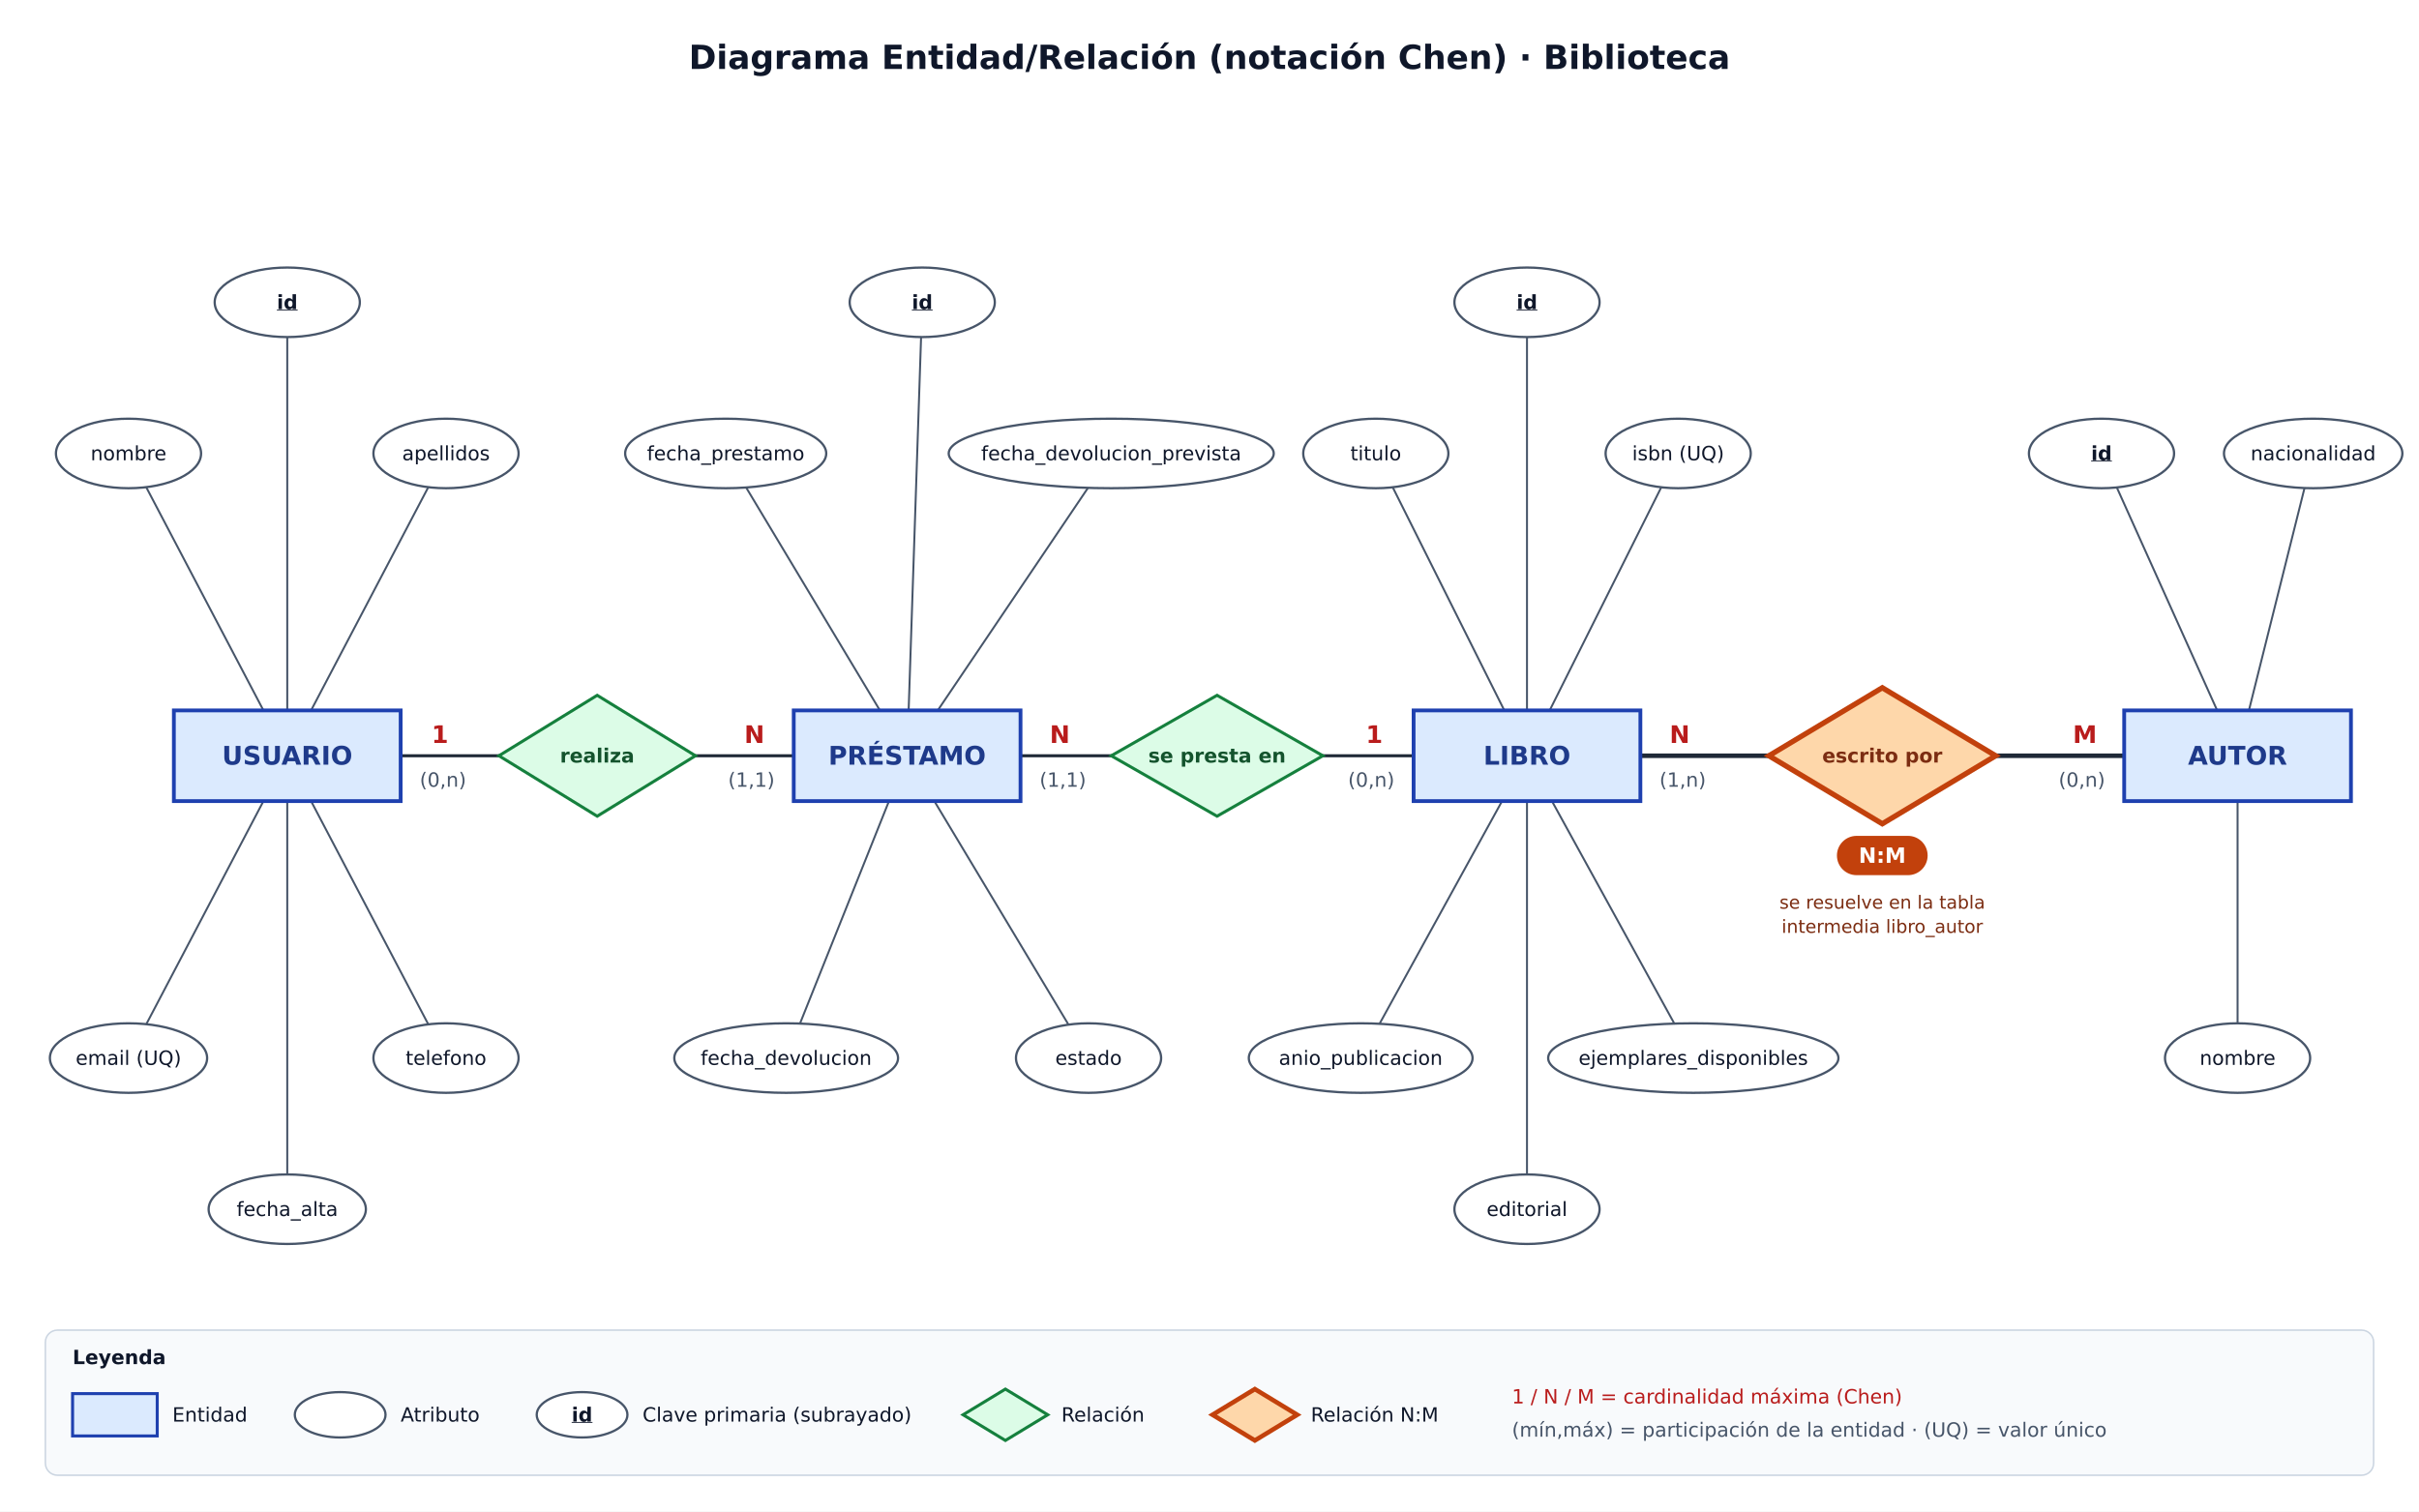
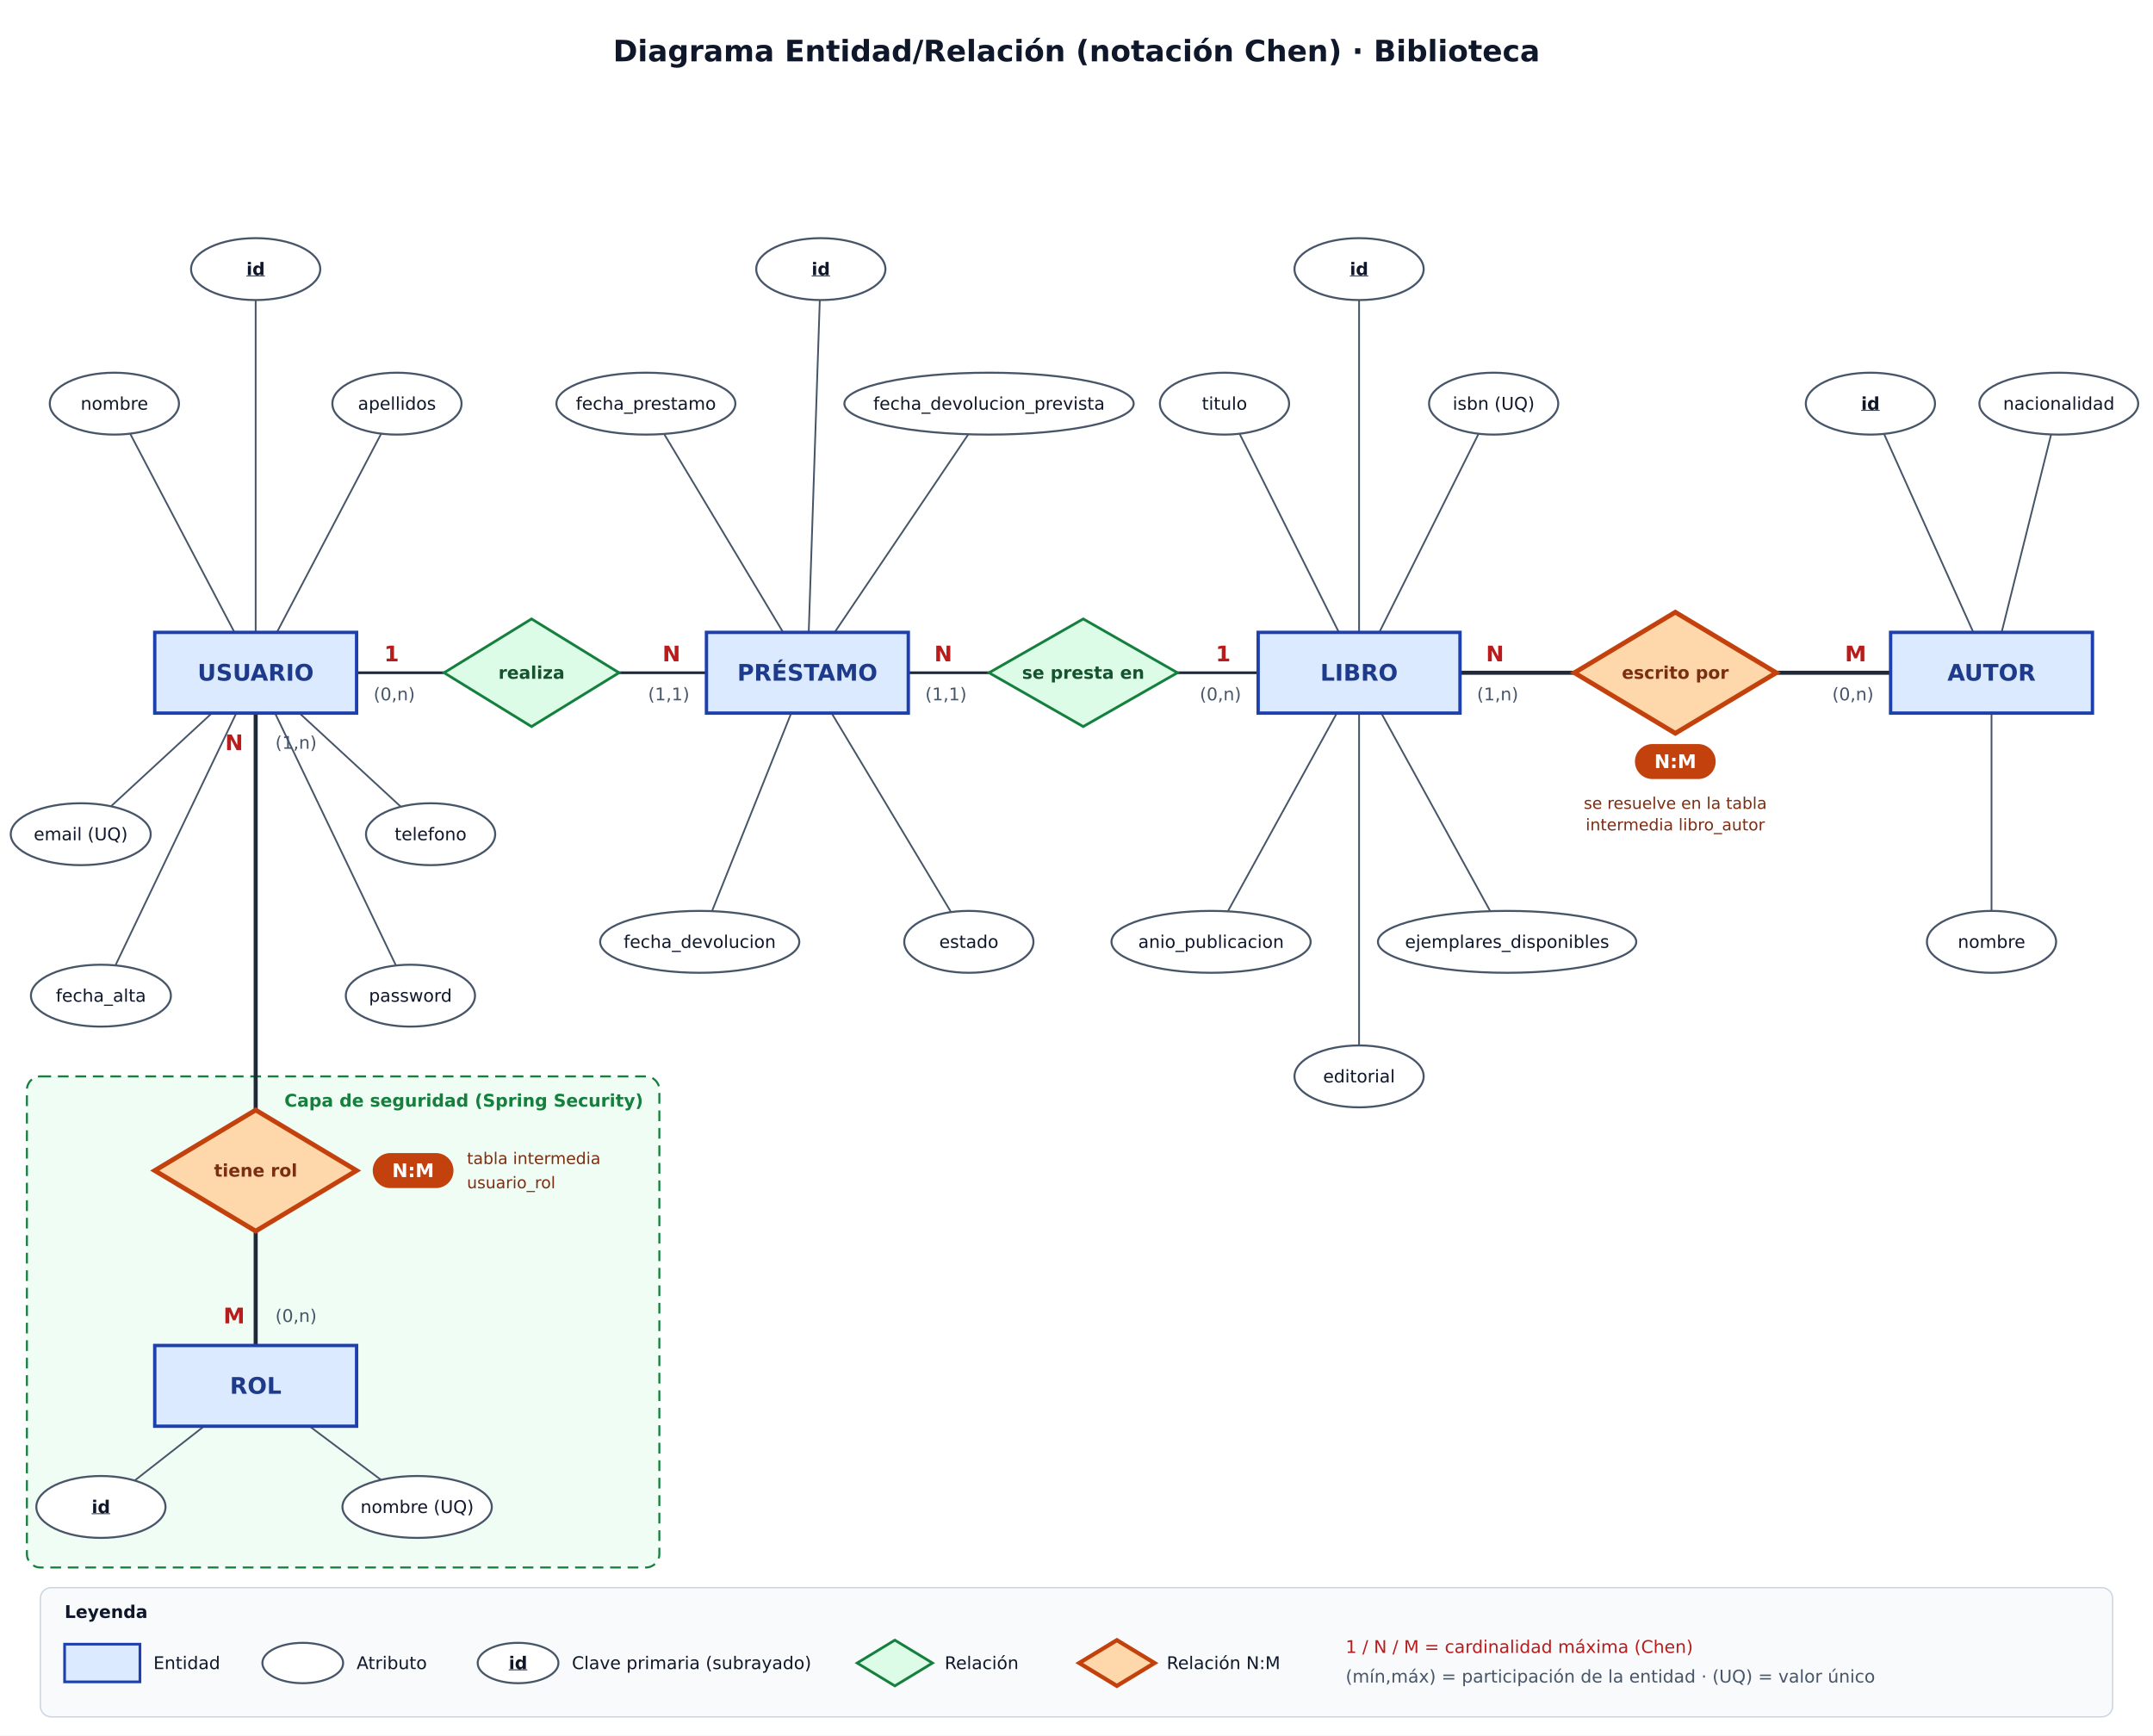
- <svg xmlns="http://www.w3.org/2000/svg" width="1600" height="1000" viewBox="0 0 1600 1000">
-   <rect width="1600" height="1000" fill="#ffffff" />
+ <svg xmlns="http://www.w3.org/2000/svg" width="1600" height="1290" viewBox="0 0 1600 1290">
+   <rect width="1600" height="1290" fill="#ffffff" />
  <text x="800.0" y="38" font-size="22" text-anchor="middle" font-weight="bold" fill="#0f172a" font-family="DejaVu Sans, Arial, Helvetica, sans-serif" dominant-baseline="central">Diagrama Entidad/Relación (notación Chen) · Biblioteca</text>
+   <rect x="20" y="800" width="470" height="365" rx="10" fill="#f0fdf4" stroke="#15803d" stroke-width="1.5" stroke-dasharray="8 5" />
+   <text x="478" y="818" font-size="13" text-anchor="end" font-weight="bold" fill="#15803d" font-family="DejaVu Sans, Arial, Helvetica, sans-serif" dominant-baseline="central">Capa de seguridad (Spring Security)</text>
  <line x1="190" y1="500" x2="190" y2="200" stroke="#475569" stroke-width="1.3" />
  <line x1="190" y1="500" x2="85" y2="300" stroke="#475569" stroke-width="1.3" />
  <line x1="190" y1="500" x2="295" y2="300" stroke="#475569" stroke-width="1.3" />
-   <line x1="190" y1="500" x2="85" y2="700" stroke="#475569" stroke-width="1.3" />
-   <line x1="190" y1="500" x2="295" y2="700" stroke="#475569" stroke-width="1.3" />
-   <line x1="190" y1="500" x2="190" y2="800" stroke="#475569" stroke-width="1.3" />
+   <line x1="190" y1="500" x2="60" y2="620" stroke="#475569" stroke-width="1.3" />
+   <line x1="190" y1="500" x2="320" y2="620" stroke="#475569" stroke-width="1.3" />
+   <line x1="190" y1="500" x2="75" y2="740" stroke="#475569" stroke-width="1.3" />
+   <line x1="190" y1="500" x2="305" y2="740" stroke="#475569" stroke-width="1.3" />
  <line x1="600" y1="500" x2="610" y2="200" stroke="#475569" stroke-width="1.3" />
  <line x1="600" y1="500" x2="480" y2="300" stroke="#475569" stroke-width="1.3" />
  <line x1="600" y1="500" x2="735" y2="300" stroke="#475569" stroke-width="1.3" />
  <line x1="600" y1="500" x2="520" y2="700" stroke="#475569" stroke-width="1.3" />
  <line x1="600" y1="500" x2="720" y2="700" stroke="#475569" stroke-width="1.3" />
  <line x1="1010" y1="500" x2="1010" y2="200" stroke="#475569" stroke-width="1.3" />
  <line x1="1010" y1="500" x2="910" y2="300" stroke="#475569" stroke-width="1.3" />
  <line x1="1010" y1="500" x2="1110" y2="300" stroke="#475569" stroke-width="1.3" />
  <line x1="1010" y1="500" x2="900" y2="700" stroke="#475569" stroke-width="1.3" />
  <line x1="1010" y1="500" x2="1120" y2="700" stroke="#475569" stroke-width="1.3" />
  <line x1="1010" y1="500" x2="1010" y2="800" stroke="#475569" stroke-width="1.3" />
  <line x1="1480" y1="500" x2="1390" y2="300" stroke="#475569" stroke-width="1.3" />
  <line x1="1480" y1="500" x2="1530" y2="300" stroke="#475569" stroke-width="1.3" />
  <line x1="1480" y1="500" x2="1480" y2="700" stroke="#475569" stroke-width="1.3" />
  <line x1="190" y1="500" x2="600" y2="500" stroke="#1f2937" stroke-width="2" />
  <line x1="600" y1="500" x2="1010" y2="500" stroke="#1f2937" stroke-width="2" />
  <line x1="1010" y1="500" x2="1480" y2="500" stroke="#1f2937" stroke-width="3" />
+   <line x1="190" y1="500" x2="190" y2="1030" stroke="#1f2937" stroke-width="3" />
+   <line x1="190" y1="1030" x2="75" y2="1120" stroke="#475569" stroke-width="1.3" />
+   <line x1="190" y1="1030" x2="310" y2="1120" stroke="#475569" stroke-width="1.3" />
  <ellipse cx="190" cy="200" rx="48.0" ry="23" fill="#ffffff" stroke="#475569" stroke-width="1.5" />
  <text x="190" y="200" font-size="13" text-anchor="middle" font-weight="bold" fill="#0f172a" font-family="DejaVu Sans, Arial, Helvetica, sans-serif" dominant-baseline="central" text-decoration="underline">id</text>
  <ellipse cx="85" cy="300" rx="48.0" ry="23" fill="#ffffff" stroke="#475569" stroke-width="1.5" />
  <text x="85" y="300" font-size="13" text-anchor="middle" font-weight="normal" fill="#0f172a" font-family="DejaVu Sans, Arial, Helvetica, sans-serif" dominant-baseline="central">nombre</text>
  <ellipse cx="295" cy="300" rx="48.0" ry="23" fill="#ffffff" stroke="#475569" stroke-width="1.5" />
  <text x="295" y="300" font-size="13" text-anchor="middle" font-weight="normal" fill="#0f172a" font-family="DejaVu Sans, Arial, Helvetica, sans-serif" dominant-baseline="central">apellidos</text>
-   <ellipse cx="85" cy="700" rx="52.0" ry="23" fill="#ffffff" stroke="#475569" stroke-width="1.5" />
-   <text x="85" y="700" font-size="13" text-anchor="middle" font-weight="normal" fill="#0f172a" font-family="DejaVu Sans, Arial, Helvetica, sans-serif" dominant-baseline="central">email (UQ)</text>
-   <ellipse cx="295" cy="700" rx="48.0" ry="23" fill="#ffffff" stroke="#475569" stroke-width="1.5" />
-   <text x="295" y="700" font-size="13" text-anchor="middle" font-weight="normal" fill="#0f172a" font-family="DejaVu Sans, Arial, Helvetica, sans-serif" dominant-baseline="central">telefono</text>
-   <ellipse cx="190" cy="800" rx="52.0" ry="23" fill="#ffffff" stroke="#475569" stroke-width="1.5" />
-   <text x="190" y="800" font-size="13" text-anchor="middle" font-weight="normal" fill="#0f172a" font-family="DejaVu Sans, Arial, Helvetica, sans-serif" dominant-baseline="central">fecha_alta</text>
+   <ellipse cx="60" cy="620" rx="52.0" ry="23" fill="#ffffff" stroke="#475569" stroke-width="1.5" />
+   <text x="60" y="620" font-size="13" text-anchor="middle" font-weight="normal" fill="#0f172a" font-family="DejaVu Sans, Arial, Helvetica, sans-serif" dominant-baseline="central">email (UQ)</text>
+   <ellipse cx="320" cy="620" rx="48.0" ry="23" fill="#ffffff" stroke="#475569" stroke-width="1.5" />
+   <text x="320" y="620" font-size="13" text-anchor="middle" font-weight="normal" fill="#0f172a" font-family="DejaVu Sans, Arial, Helvetica, sans-serif" dominant-baseline="central">telefono</text>
+   <ellipse cx="75" cy="740" rx="52.0" ry="23" fill="#ffffff" stroke="#475569" stroke-width="1.5" />
+   <text x="75" y="740" font-size="13" text-anchor="middle" font-weight="normal" fill="#0f172a" font-family="DejaVu Sans, Arial, Helvetica, sans-serif" dominant-baseline="central">fecha_alta</text>
+   <ellipse cx="305" cy="740" rx="48.0" ry="23" fill="#ffffff" stroke="#475569" stroke-width="1.5" />
+   <text x="305" y="740" font-size="13" text-anchor="middle" font-weight="normal" fill="#0f172a" font-family="DejaVu Sans, Arial, Helvetica, sans-serif" dominant-baseline="central">password</text>
  <ellipse cx="610" cy="200" rx="48.0" ry="23" fill="#ffffff" stroke="#475569" stroke-width="1.5" />
  <text x="610" y="200" font-size="13" text-anchor="middle" font-weight="bold" fill="#0f172a" font-family="DejaVu Sans, Arial, Helvetica, sans-serif" dominant-baseline="central" text-decoration="underline">id</text>
  <ellipse cx="480" cy="300" rx="66.5" ry="23" fill="#ffffff" stroke="#475569" stroke-width="1.5" />
  <text x="480" y="300" font-size="13" text-anchor="middle" font-weight="normal" fill="#0f172a" font-family="DejaVu Sans, Arial, Helvetica, sans-serif" dominant-baseline="central">fecha_prestamo</text>
  <ellipse cx="735" cy="300" rx="107.5" ry="23" fill="#ffffff" stroke="#475569" stroke-width="1.5" />
  <text x="735" y="300" font-size="13" text-anchor="middle" font-weight="normal" fill="#0f172a" font-family="DejaVu Sans, Arial, Helvetica, sans-serif" dominant-baseline="central">fecha_devolucion_prevista</text>
  <ellipse cx="520" cy="700" rx="74.0" ry="23" fill="#ffffff" stroke="#475569" stroke-width="1.5" />
  <text x="520" y="700" font-size="13" text-anchor="middle" font-weight="normal" fill="#0f172a" font-family="DejaVu Sans, Arial, Helvetica, sans-serif" dominant-baseline="central">fecha_devolucion</text>
  <ellipse cx="720" cy="700" rx="48.0" ry="23" fill="#ffffff" stroke="#475569" stroke-width="1.5" />
  <text x="720" y="700" font-size="13" text-anchor="middle" font-weight="normal" fill="#0f172a" font-family="DejaVu Sans, Arial, Helvetica, sans-serif" dominant-baseline="central">estado</text>
  <ellipse cx="1010" cy="200" rx="48.0" ry="23" fill="#ffffff" stroke="#475569" stroke-width="1.5" />
  <text x="1010" y="200" font-size="13" text-anchor="middle" font-weight="bold" fill="#0f172a" font-family="DejaVu Sans, Arial, Helvetica, sans-serif" dominant-baseline="central" text-decoration="underline">id</text>
  <ellipse cx="910" cy="300" rx="48.0" ry="23" fill="#ffffff" stroke="#475569" stroke-width="1.5" />
  <text x="910" y="300" font-size="13" text-anchor="middle" font-weight="normal" fill="#0f172a" font-family="DejaVu Sans, Arial, Helvetica, sans-serif" dominant-baseline="central">titulo</text>
  <ellipse cx="1110" cy="300" rx="48.0" ry="23" fill="#ffffff" stroke="#475569" stroke-width="1.5" />
  <text x="1110" y="300" font-size="13" text-anchor="middle" font-weight="normal" fill="#0f172a" font-family="DejaVu Sans, Arial, Helvetica, sans-serif" dominant-baseline="central">isbn (UQ)</text>
  <ellipse cx="900" cy="700" rx="74.0" ry="23" fill="#ffffff" stroke="#475569" stroke-width="1.5" />
  <text x="900" y="700" font-size="13" text-anchor="middle" font-weight="normal" fill="#0f172a" font-family="DejaVu Sans, Arial, Helvetica, sans-serif" dominant-baseline="central">anio_publicacion</text>
  <ellipse cx="1120" cy="700" rx="96.0" ry="23" fill="#ffffff" stroke="#475569" stroke-width="1.5" />
  <text x="1120" y="700" font-size="13" text-anchor="middle" font-weight="normal" fill="#0f172a" font-family="DejaVu Sans, Arial, Helvetica, sans-serif" dominant-baseline="central">ejemplares_disponibles</text>
  <ellipse cx="1010" cy="800" rx="48.0" ry="23" fill="#ffffff" stroke="#475569" stroke-width="1.5" />
  <text x="1010" y="800" font-size="13" text-anchor="middle" font-weight="normal" fill="#0f172a" font-family="DejaVu Sans, Arial, Helvetica, sans-serif" dominant-baseline="central">editorial</text>
  <ellipse cx="1390" cy="300" rx="48.0" ry="23" fill="#ffffff" stroke="#475569" stroke-width="1.5" />
  <text x="1390" y="300" font-size="13" text-anchor="middle" font-weight="bold" fill="#0f172a" font-family="DejaVu Sans, Arial, Helvetica, sans-serif" dominant-baseline="central" text-decoration="underline">id</text>
  <ellipse cx="1530" cy="300" rx="59.0" ry="23" fill="#ffffff" stroke="#475569" stroke-width="1.5" />
  <text x="1530" y="300" font-size="13" text-anchor="middle" font-weight="normal" fill="#0f172a" font-family="DejaVu Sans, Arial, Helvetica, sans-serif" dominant-baseline="central">nacionalidad</text>
  <ellipse cx="1480" cy="700" rx="48.0" ry="23" fill="#ffffff" stroke="#475569" stroke-width="1.5" />
  <text x="1480" y="700" font-size="13" text-anchor="middle" font-weight="normal" fill="#0f172a" font-family="DejaVu Sans, Arial, Helvetica, sans-serif" dominant-baseline="central">nombre</text>
+   <ellipse cx="75" cy="1120" rx="48.0" ry="23" fill="#ffffff" stroke="#475569" stroke-width="1.5" />
+   <text x="75" y="1120" font-size="13" text-anchor="middle" font-weight="bold" fill="#0f172a" font-family="DejaVu Sans, Arial, Helvetica, sans-serif" dominant-baseline="central" text-decoration="underline">id</text>
+   <ellipse cx="310" cy="1120" rx="55.5" ry="23" fill="#ffffff" stroke="#475569" stroke-width="1.5" />
+   <text x="310" y="1120" font-size="13" text-anchor="middle" font-weight="normal" fill="#0f172a" font-family="DejaVu Sans, Arial, Helvetica, sans-serif" dominant-baseline="central">nombre (UQ)</text>
  <rect x="115.0" y="470.0" width="150" height="60" fill="#dbeafe" stroke="#1e40af" stroke-width="2.5" />
  <text x="190" y="500" font-size="17" text-anchor="middle" font-weight="bold" fill="#1e3a8a" font-family="DejaVu Sans, Arial, Helvetica, sans-serif" dominant-baseline="central">USUARIO</text>
  <rect x="525.0" y="470.0" width="150" height="60" fill="#dbeafe" stroke="#1e40af" stroke-width="2.5" />
  <text x="600" y="500" font-size="17" text-anchor="middle" font-weight="bold" fill="#1e3a8a" font-family="DejaVu Sans, Arial, Helvetica, sans-serif" dominant-baseline="central">PRÉSTAMO</text>
  <rect x="935.0" y="470.0" width="150" height="60" fill="#dbeafe" stroke="#1e40af" stroke-width="2.5" />
  <text x="1010" y="500" font-size="17" text-anchor="middle" font-weight="bold" fill="#1e3a8a" font-family="DejaVu Sans, Arial, Helvetica, sans-serif" dominant-baseline="central">LIBRO</text>
  <rect x="1405.0" y="470.0" width="150" height="60" fill="#dbeafe" stroke="#1e40af" stroke-width="2.5" />
  <text x="1480" y="500" font-size="17" text-anchor="middle" font-weight="bold" fill="#1e3a8a" font-family="DejaVu Sans, Arial, Helvetica, sans-serif" dominant-baseline="central">AUTOR</text>
+   <rect x="115.0" y="1000.0" width="150" height="60" fill="#dbeafe" stroke="#1e40af" stroke-width="2.5" />
+   <text x="190" y="1030" font-size="17" text-anchor="middle" font-weight="bold" fill="#1e3a8a" font-family="DejaVu Sans, Arial, Helvetica, sans-serif" dominant-baseline="central">ROL</text>
+   <polygon points="190,825.0 265.0,870 190,915.0 115.0,870" fill="#fed7aa" stroke="#c2410c" stroke-width="3.5" />
+   <text x="190" y="870" font-size="13" text-anchor="middle" font-weight="bold" fill="#7c2d12" font-family="DejaVu Sans, Arial, Helvetica, sans-serif" dominant-baseline="central">tiene rol</text>
+   <rect x="277.0" y="857" width="60" height="26" rx="13" fill="#c2410c" />
+   <text x="307.0" y="870" font-size="14" text-anchor="middle" font-weight="bold" fill="#ffffff" font-family="DejaVu Sans, Arial, Helvetica, sans-serif" dominant-baseline="central">N:M</text>
+   <text x="347.0" y="861" font-size="12" text-anchor="start" font-weight="normal" fill="#7c2d12" font-family="DejaVu Sans, Arial, Helvetica, sans-serif" dominant-baseline="central">tabla intermedia</text>
+   <text x="347.0" y="879" font-size="12" text-anchor="start" font-weight="normal" fill="#7c2d12" font-family="DejaVu Sans, Arial, Helvetica, sans-serif" dominant-baseline="central">usuario_rol</text>
+   <text x="174" y="552.0" font-size="16" text-anchor="middle" font-weight="bold" fill="#b91c1c" font-family="DejaVu Sans, Arial, Helvetica, sans-serif" dominant-baseline="central">N</text>
+   <text x="220" y="552.0" font-size="13" text-anchor="middle" font-weight="normal" fill="#475569" font-family="DejaVu Sans, Arial, Helvetica, sans-serif" dominant-baseline="central">(1,n)</text>
+   <text x="174" y="978.0" font-size="16" text-anchor="middle" font-weight="bold" fill="#b91c1c" font-family="DejaVu Sans, Arial, Helvetica, sans-serif" dominant-baseline="central">M</text>
+   <text x="220" y="978.0" font-size="13" text-anchor="middle" font-weight="normal" fill="#475569" font-family="DejaVu Sans, Arial, Helvetica, sans-serif" dominant-baseline="central">(0,n)</text>
  <polygon points="395,460.0 460.0,500 395,540.0 330.0,500" fill="#dcfce7" stroke="#15803d" stroke-width="2" />
  <text x="395" y="500" font-size="13" text-anchor="middle" font-weight="bold" fill="#14532d" font-family="DejaVu Sans, Arial, Helvetica, sans-serif" dominant-baseline="central">realiza</text>
  <text x="291.0" y="486" font-size="16" text-anchor="middle" font-weight="bold" fill="#b91c1c" font-family="DejaVu Sans, Arial, Helvetica, sans-serif" dominant-baseline="central">1</text>
  <text x="293.0" y="516" font-size="13" text-anchor="middle" font-weight="normal" fill="#475569" font-family="DejaVu Sans, Arial, Helvetica, sans-serif" dominant-baseline="central">(0,n)</text>
  <text x="499.0" y="486" font-size="16" text-anchor="middle" font-weight="bold" fill="#b91c1c" font-family="DejaVu Sans, Arial, Helvetica, sans-serif" dominant-baseline="central">N</text>
  <text x="497.0" y="516" font-size="13" text-anchor="middle" font-weight="normal" fill="#475569" font-family="DejaVu Sans, Arial, Helvetica, sans-serif" dominant-baseline="central">(1,1)</text>
  <polygon points="805,460.0 875.0,500 805,540.0 735.0,500" fill="#dcfce7" stroke="#15803d" stroke-width="2" />
  <text x="805" y="500" font-size="13" text-anchor="middle" font-weight="bold" fill="#14532d" font-family="DejaVu Sans, Arial, Helvetica, sans-serif" dominant-baseline="central">se presta en</text>
  <text x="701.0" y="486" font-size="16" text-anchor="middle" font-weight="bold" fill="#b91c1c" font-family="DejaVu Sans, Arial, Helvetica, sans-serif" dominant-baseline="central">N</text>
  <text x="703.0" y="516" font-size="13" text-anchor="middle" font-weight="normal" fill="#475569" font-family="DejaVu Sans, Arial, Helvetica, sans-serif" dominant-baseline="central">(1,1)</text>
  <text x="909.0" y="486" font-size="16" text-anchor="middle" font-weight="bold" fill="#b91c1c" font-family="DejaVu Sans, Arial, Helvetica, sans-serif" dominant-baseline="central">1</text>
  <text x="907.0" y="516" font-size="13" text-anchor="middle" font-weight="normal" fill="#475569" font-family="DejaVu Sans, Arial, Helvetica, sans-serif" dominant-baseline="central">(0,n)</text>
  <polygon points="1245,455.0 1320.0,500 1245,545.0 1170.0,500" fill="#fed7aa" stroke="#c2410c" stroke-width="3.5" />
  <text x="1245" y="500" font-size="13" text-anchor="middle" font-weight="bold" fill="#7c2d12" font-family="DejaVu Sans, Arial, Helvetica, sans-serif" dominant-baseline="central">escrito por</text>
  <rect x="1215" y="553.0" width="60" height="26" rx="13" fill="#c2410c" />
  <text x="1245" y="566.0" font-size="14" text-anchor="middle" font-weight="bold" fill="#ffffff" font-family="DejaVu Sans, Arial, Helvetica, sans-serif" dominant-baseline="central">N:M</text>
  <text x="1245" y="597.0" font-size="12" text-anchor="middle" font-weight="normal" fill="#7c2d12" font-family="DejaVu Sans, Arial, Helvetica, sans-serif" dominant-baseline="central">se resuelve en la tabla</text>
  <text x="1245" y="613.0" font-size="12" text-anchor="middle" font-weight="normal" fill="#7c2d12" font-family="DejaVu Sans, Arial, Helvetica, sans-serif" dominant-baseline="central">intermedia libro_autor</text>
  <text x="1111.0" y="486" font-size="16" text-anchor="middle" font-weight="bold" fill="#b91c1c" font-family="DejaVu Sans, Arial, Helvetica, sans-serif" dominant-baseline="central">N</text>
  <text x="1113.0" y="516" font-size="13" text-anchor="middle" font-weight="normal" fill="#475569" font-family="DejaVu Sans, Arial, Helvetica, sans-serif" dominant-baseline="central">(1,n)</text>
  <text x="1379.0" y="486" font-size="16" text-anchor="middle" font-weight="bold" fill="#b91c1c" font-family="DejaVu Sans, Arial, Helvetica, sans-serif" dominant-baseline="central">M</text>
  <text x="1377.0" y="516" font-size="13" text-anchor="middle" font-weight="normal" fill="#475569" font-family="DejaVu Sans, Arial, Helvetica, sans-serif" dominant-baseline="central">(0,n)</text>
-   <rect x="30" y="880" width="1540" height="96" rx="8" fill="#f8fafc" stroke="#cbd5e1" />
-   <text x="48" y="898" font-size="13" text-anchor="start" font-weight="bold" fill="#0f172a" font-family="DejaVu Sans, Arial, Helvetica, sans-serif" dominant-baseline="central">Leyenda</text>
-   <rect x="48" y="922" width="56" height="28" fill="#dbeafe" stroke="#1e40af" stroke-width="2" />
-   <text x="114" y="936" font-size="13" text-anchor="start" font-weight="normal" fill="#0f172a" font-family="DejaVu Sans, Arial, Helvetica, sans-serif" dominant-baseline="central">Entidad</text>
-   <ellipse cx="225" cy="936" rx="30" ry="15" fill="#fff" stroke="#475569" stroke-width="1.5" />
-   <text x="265" y="936" font-size="13" text-anchor="start" font-weight="normal" fill="#0f172a" font-family="DejaVu Sans, Arial, Helvetica, sans-serif" dominant-baseline="central">Atributo</text>
-   <ellipse cx="385" cy="936" rx="30" ry="15" fill="#fff" stroke="#475569" stroke-width="1.5" />
-   <text x="385" y="936" font-size="13" text-anchor="middle" font-weight="bold" fill="#0f172a" font-family="DejaVu Sans, Arial, Helvetica, sans-serif" dominant-baseline="central" text-decoration="underline">id</text>
-   <text x="425" y="936" font-size="13" text-anchor="start" font-weight="normal" fill="#0f172a" font-family="DejaVu Sans, Arial, Helvetica, sans-serif" dominant-baseline="central">Clave primaria (subrayado)</text>
-   <polygon points="665,919.0 693.0,936 665,953.0 637.0,936" fill="#dcfce7" stroke="#15803d" stroke-width="2" />
-   <text x="702" y="936" font-size="13" text-anchor="start" font-weight="normal" fill="#0f172a" font-family="DejaVu Sans, Arial, Helvetica, sans-serif" dominant-baseline="central">Relación</text>
-   <polygon points="830,919.0 858.0,936 830,953.0 802.0,936" fill="#fed7aa" stroke="#c2410c" stroke-width="3" />
-   <text x="867" y="936" font-size="13" text-anchor="start" font-weight="normal" fill="#0f172a" font-family="DejaVu Sans, Arial, Helvetica, sans-serif" dominant-baseline="central">Relación N:M</text>
-   <text x="1000" y="924" font-size="13" text-anchor="start" font-weight="normal" fill="#b91c1c" font-family="DejaVu Sans, Arial, Helvetica, sans-serif" dominant-baseline="central">1 / N / M = cardinalidad máxima (Chen)</text>
-   <text x="1000" y="946" font-size="13" text-anchor="start" font-weight="normal" fill="#475569" font-family="DejaVu Sans, Arial, Helvetica, sans-serif" dominant-baseline="central">(mín,máx) = participación de la entidad · (UQ) = valor único</text>
+   <rect x="30" y="1180" width="1540" height="96" rx="8" fill="#f8fafc" stroke="#cbd5e1" />
+   <text x="48" y="1198" font-size="13" text-anchor="start" font-weight="bold" fill="#0f172a" font-family="DejaVu Sans, Arial, Helvetica, sans-serif" dominant-baseline="central">Leyenda</text>
+   <rect x="48" y="1222" width="56" height="28" fill="#dbeafe" stroke="#1e40af" stroke-width="2" />
+   <text x="114" y="1236" font-size="13" text-anchor="start" font-weight="normal" fill="#0f172a" font-family="DejaVu Sans, Arial, Helvetica, sans-serif" dominant-baseline="central">Entidad</text>
+   <ellipse cx="225" cy="1236" rx="30" ry="15" fill="#fff" stroke="#475569" stroke-width="1.5" />
+   <text x="265" y="1236" font-size="13" text-anchor="start" font-weight="normal" fill="#0f172a" font-family="DejaVu Sans, Arial, Helvetica, sans-serif" dominant-baseline="central">Atributo</text>
+   <ellipse cx="385" cy="1236" rx="30" ry="15" fill="#fff" stroke="#475569" stroke-width="1.5" />
+   <text x="385" y="1236" font-size="13" text-anchor="middle" font-weight="bold" fill="#0f172a" font-family="DejaVu Sans, Arial, Helvetica, sans-serif" dominant-baseline="central" text-decoration="underline">id</text>
+   <text x="425" y="1236" font-size="13" text-anchor="start" font-weight="normal" fill="#0f172a" font-family="DejaVu Sans, Arial, Helvetica, sans-serif" dominant-baseline="central">Clave primaria (subrayado)</text>
+   <polygon points="665,1219.0 693.0,1236 665,1253.0 637.0,1236" fill="#dcfce7" stroke="#15803d" stroke-width="2" />
+   <text x="702" y="1236" font-size="13" text-anchor="start" font-weight="normal" fill="#0f172a" font-family="DejaVu Sans, Arial, Helvetica, sans-serif" dominant-baseline="central">Relación</text>
+   <polygon points="830,1219.0 858.0,1236 830,1253.0 802.0,1236" fill="#fed7aa" stroke="#c2410c" stroke-width="3" />
+   <text x="867" y="1236" font-size="13" text-anchor="start" font-weight="normal" fill="#0f172a" font-family="DejaVu Sans, Arial, Helvetica, sans-serif" dominant-baseline="central">Relación N:M</text>
+   <text x="1000" y="1224" font-size="13" text-anchor="start" font-weight="normal" fill="#b91c1c" font-family="DejaVu Sans, Arial, Helvetica, sans-serif" dominant-baseline="central">1 / N / M = cardinalidad máxima (Chen)</text>
+   <text x="1000" y="1246" font-size="13" text-anchor="start" font-weight="normal" fill="#475569" font-family="DejaVu Sans, Arial, Helvetica, sans-serif" dominant-baseline="central">(mín,máx) = participación de la entidad · (UQ) = valor único</text>
</svg>
